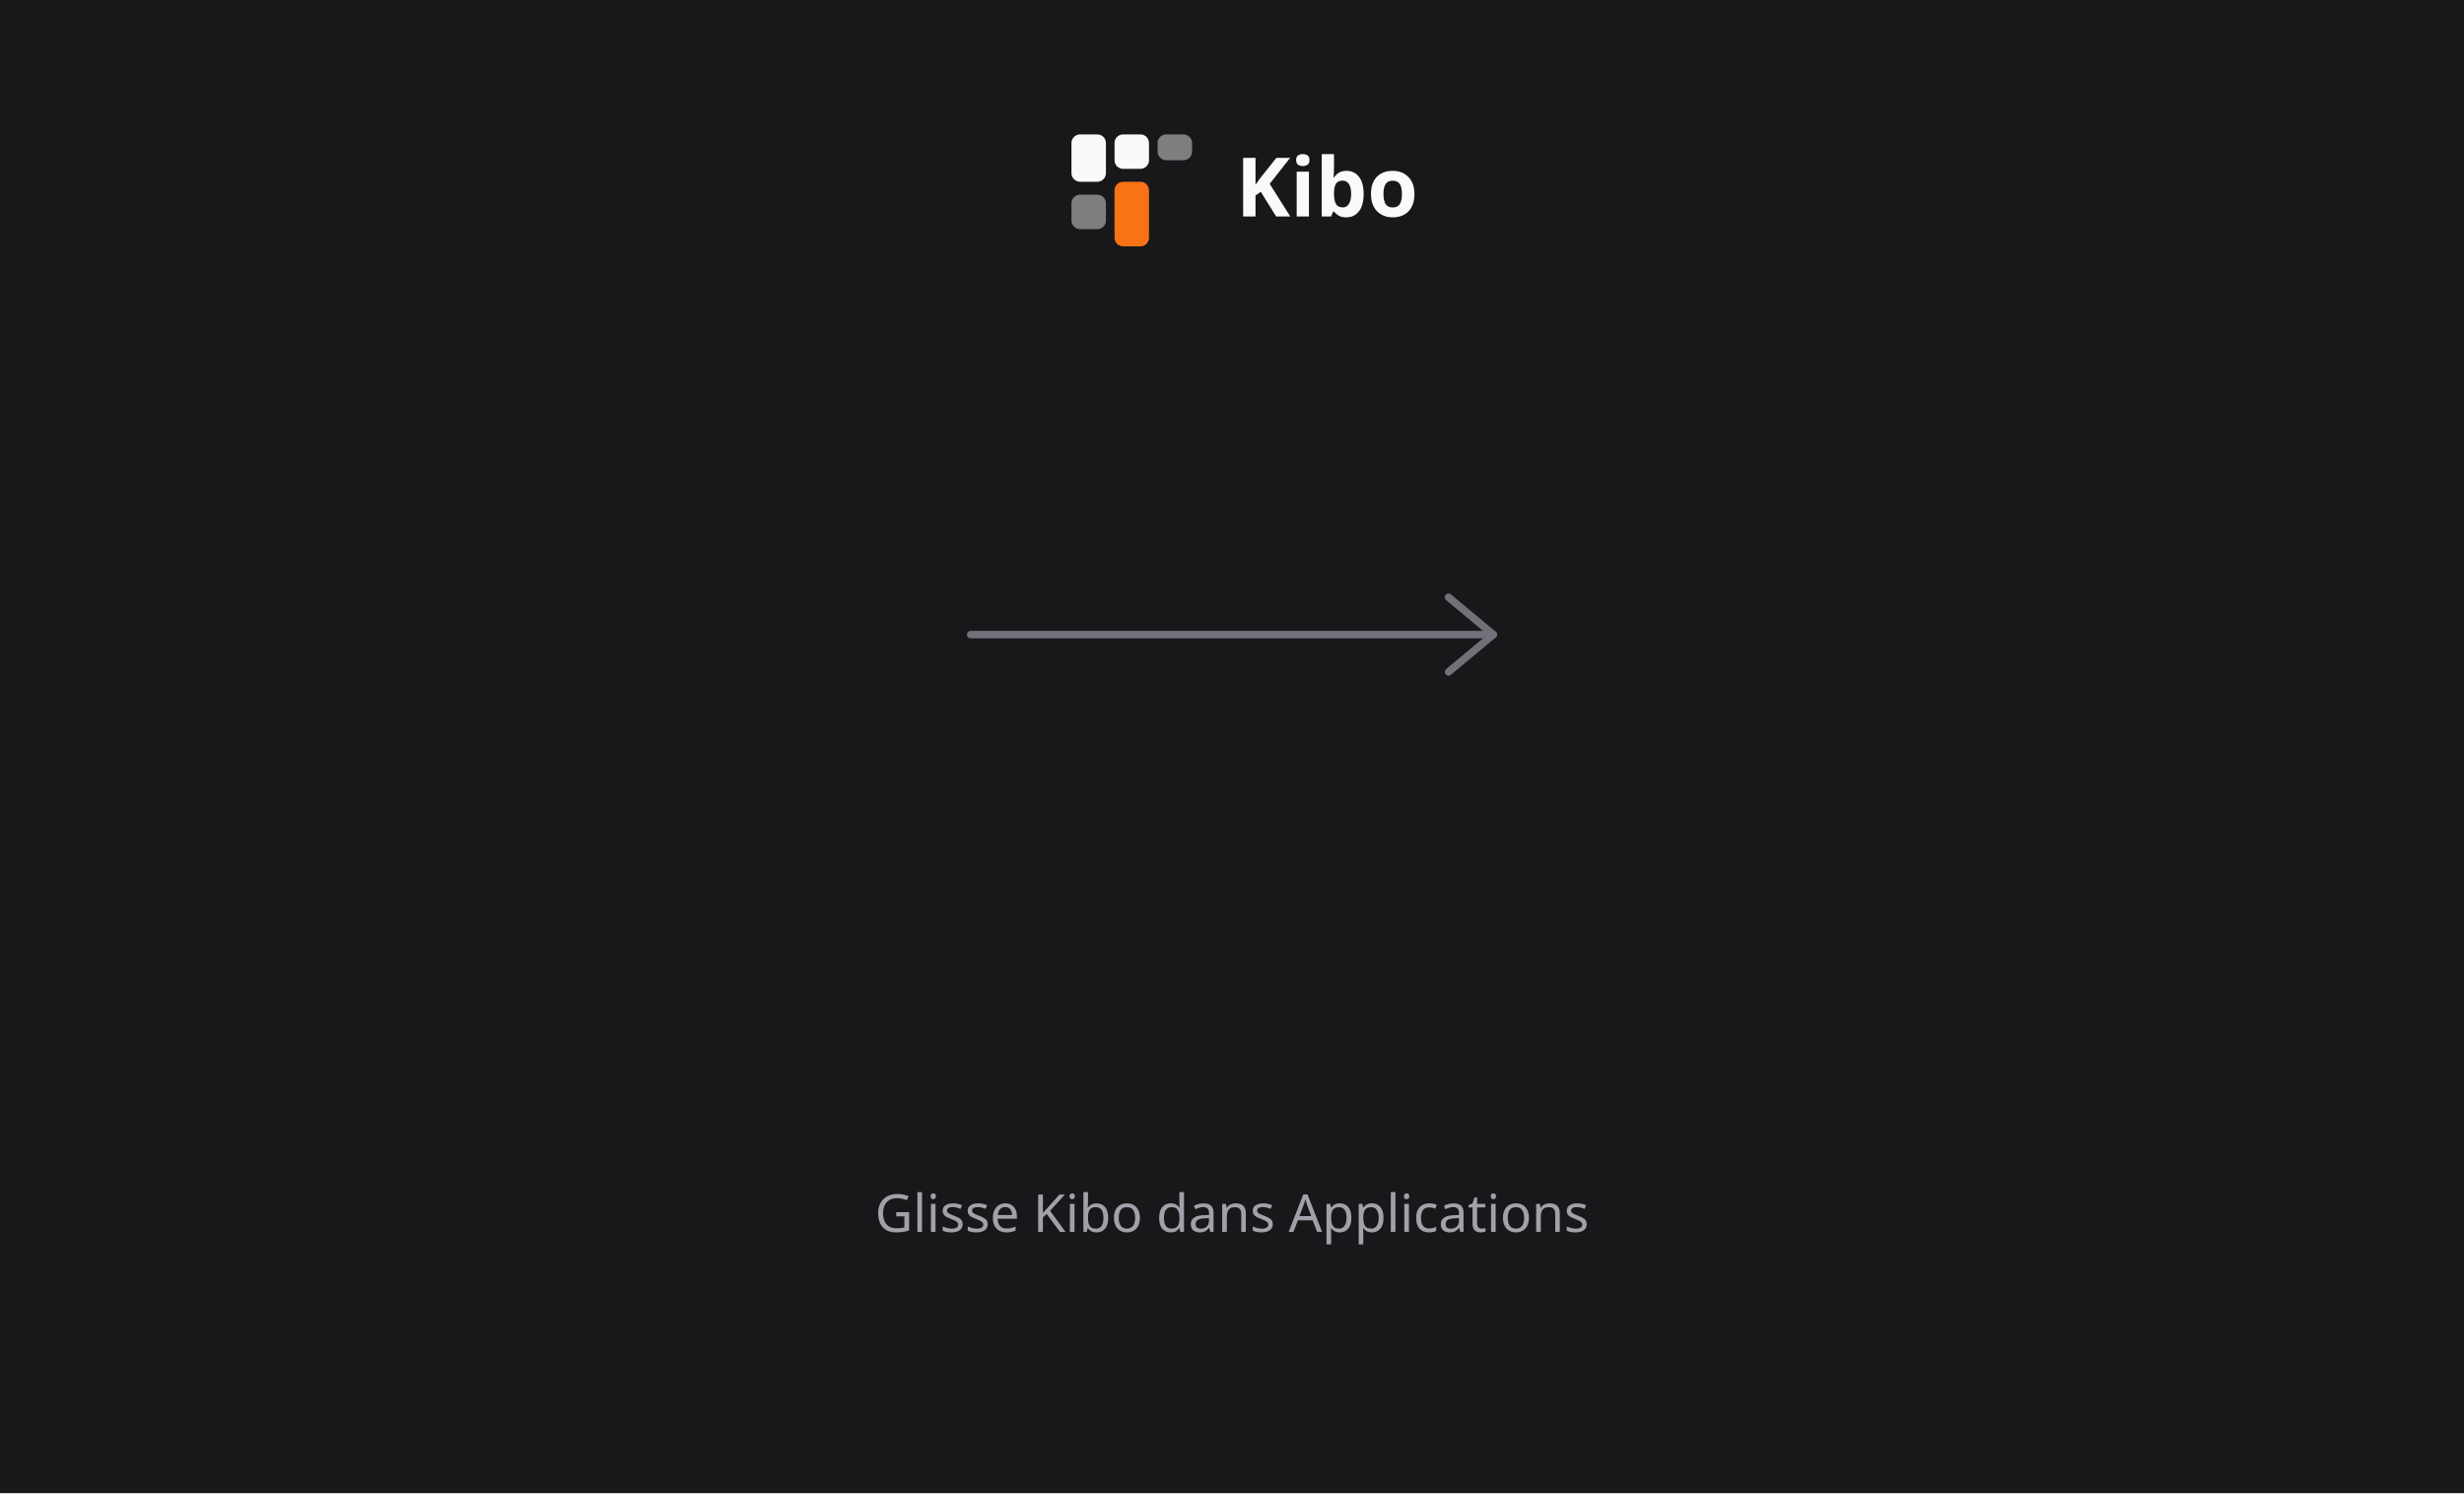
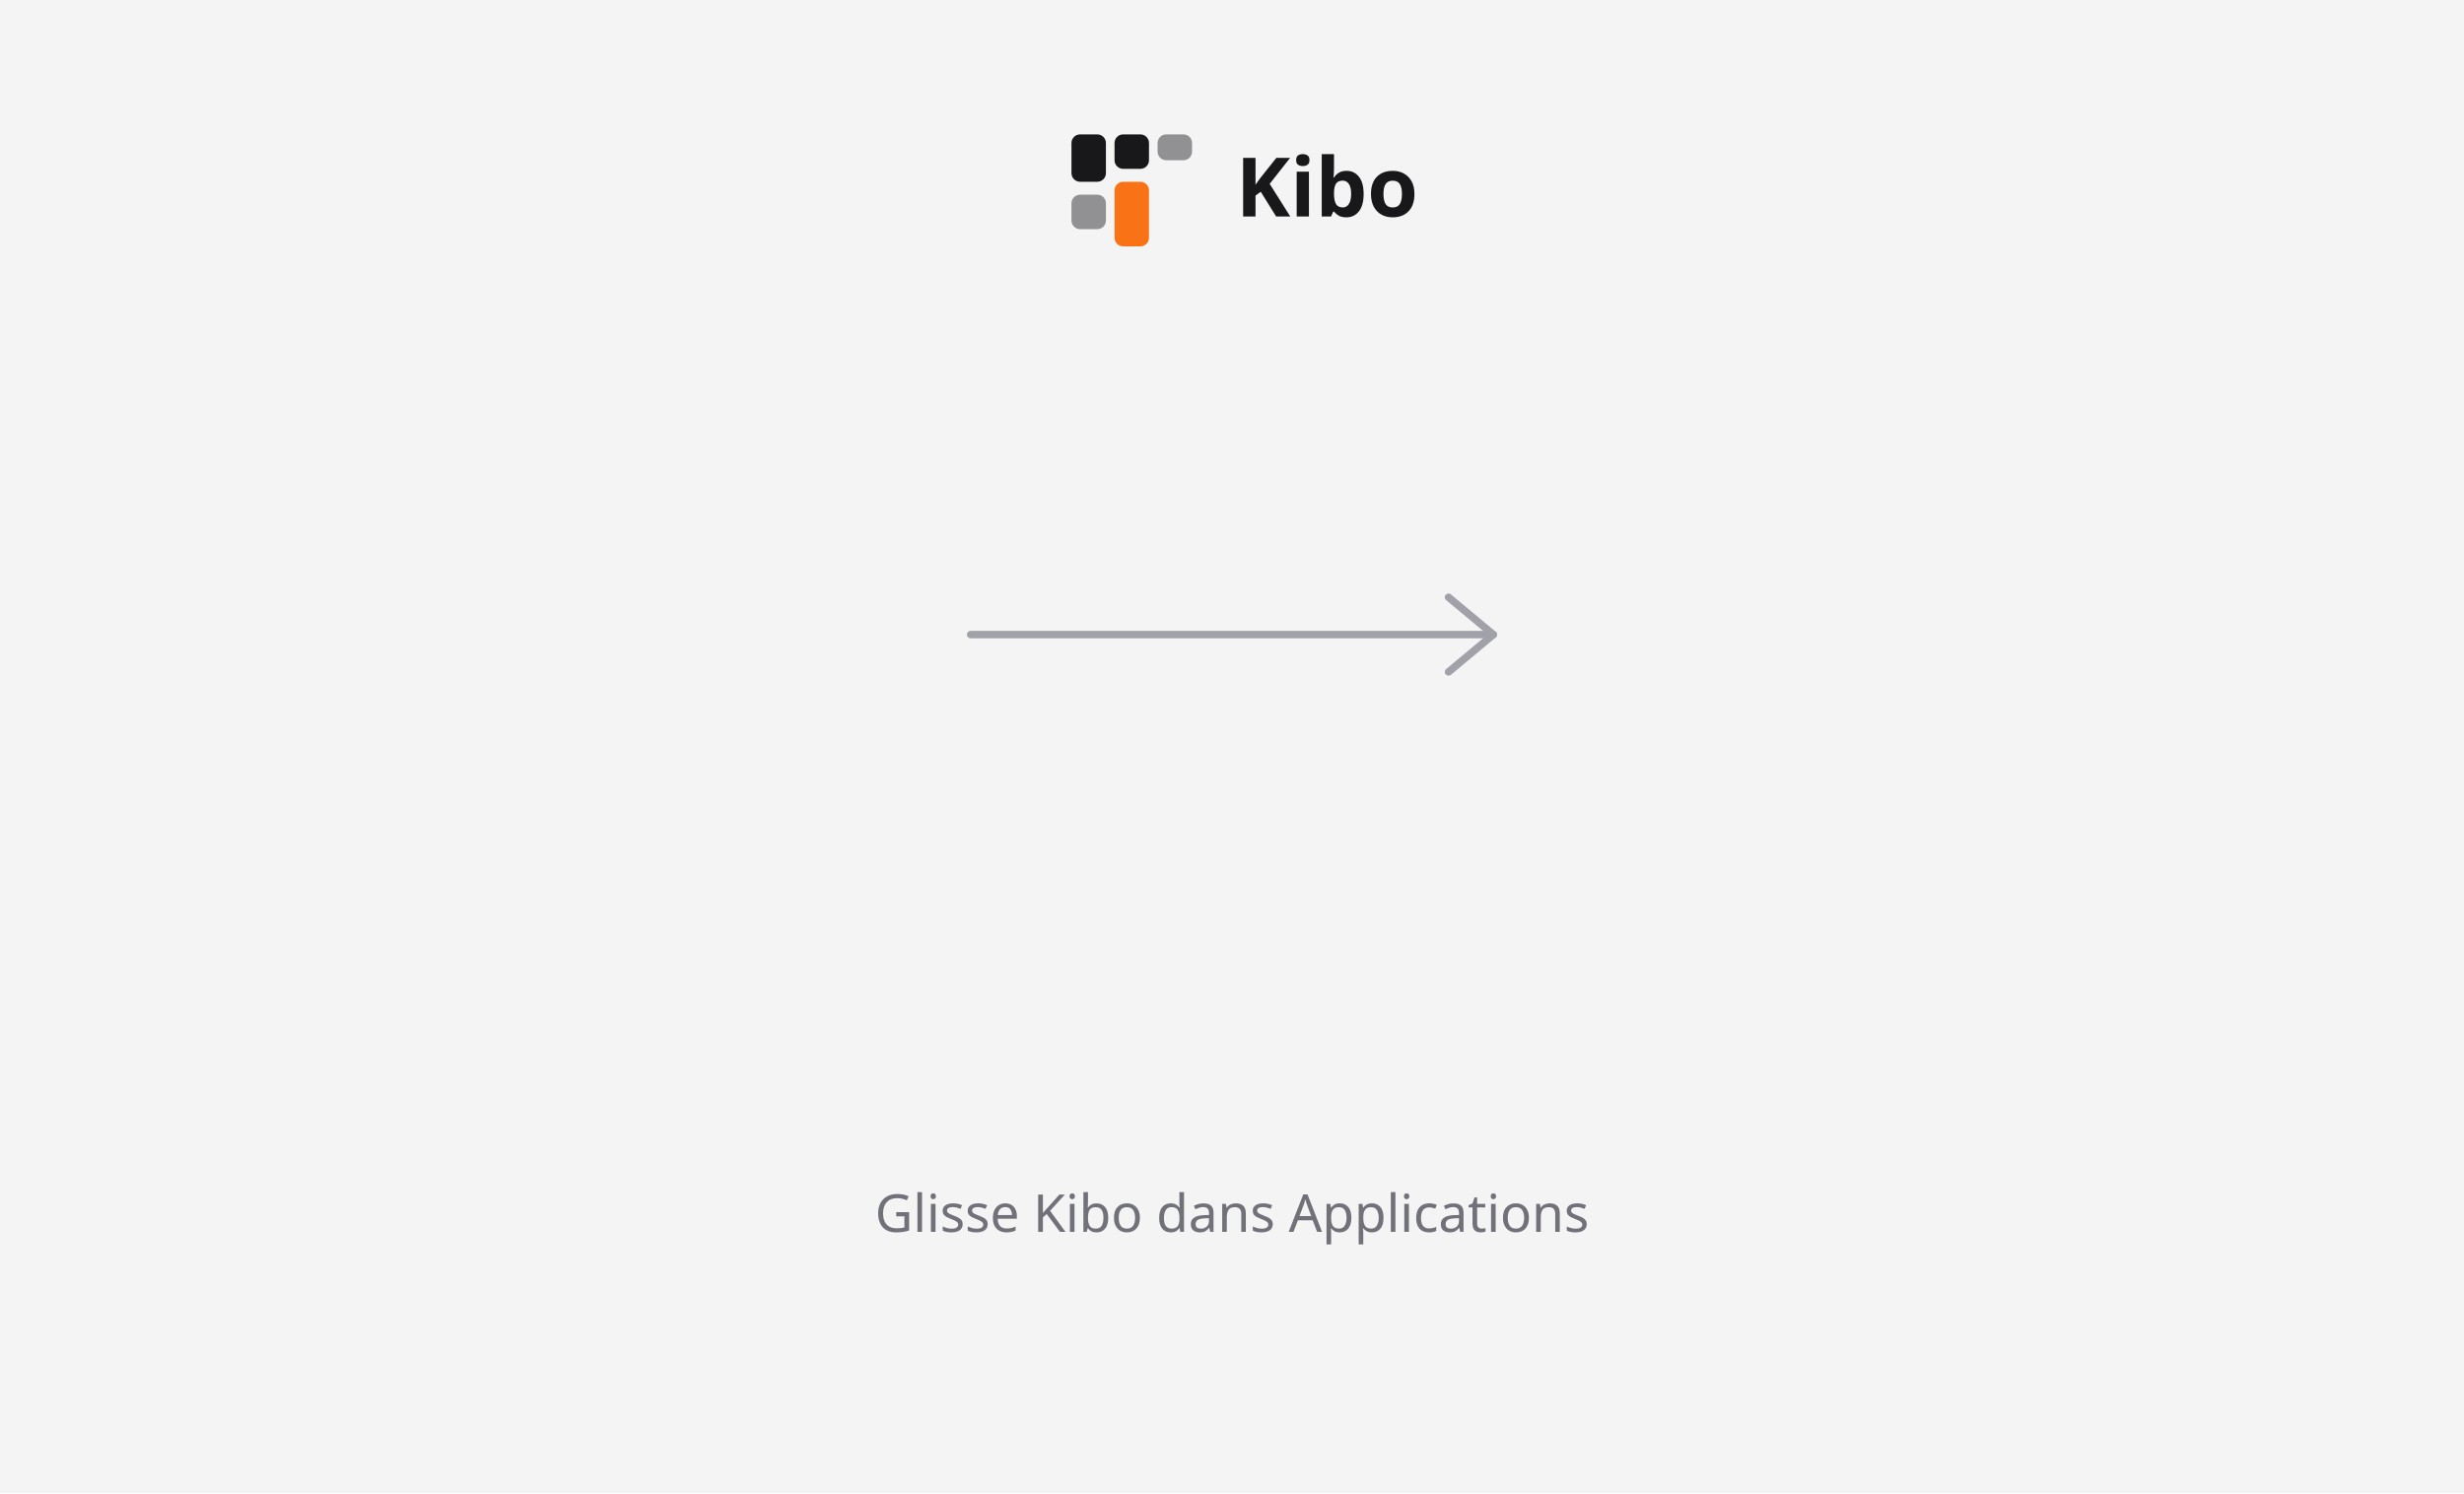
<svg xmlns="http://www.w3.org/2000/svg" width="660" height="400" viewBox="0 0 660 400" fill="none">
-   <rect width="660" height="400" fill="#18181B" />
+   <rect width="660" height="400" fill="#F4F4F5" />
  <g transform="translate(267.31 15.16) scale(0.07)">
-     <rect x="281.28" y="297.76" width="131.84" height="181.28" rx="32.96" fill="#FAFAFA" />
-     <rect x="281.28" y="528.48" width="131.84" height="131.84" rx="32.96" fill="#FAFAFA" opacity="0.45" />
-     <rect x="446.08" y="297.76" width="131.84" height="131.84" rx="32.96" fill="#FAFAFA" />
+     <rect x="281.28" y="297.76" width="131.84" height="181.28" rx="32.96" fill="#18181B" />
+     <rect x="281.28" y="528.48" width="131.84" height="131.84" rx="32.96" fill="#18181B" opacity="0.45" />
+     <rect x="446.08" y="297.76" width="131.84" height="131.84" rx="32.96" fill="#18181B" />
    <rect x="446.08" y="479.04" width="131.84" height="247.2" rx="32.96" fill="#F97316" />
-     <rect x="610.88" y="297.76" width="131.84" height="98.88" rx="32.96" fill="#FAFAFA" opacity="0.45" />
+     <rect x="610.88" y="297.76" width="131.84" height="98.88" rx="32.96" fill="#18181B" opacity="0.45" />
  </g>
-   <text x="331" y="58" fill="#FAFAFA" font-family="Geist, sans-serif" font-size="22" font-weight="600">Kibo</text>
-   <path d="M260 170 H400" stroke="#71717A" stroke-width="2" stroke-linecap="round" />
-   <path d="M388 160 L400 170 L388 180" stroke="#71717A" stroke-width="2" stroke-linecap="round" stroke-linejoin="round" />
-   <text x="330" y="330" fill="#A1A1AA" font-family="Geist, sans-serif" font-size="14" text-anchor="middle">Glisse Kibo dans Applications</text>
+   <text x="331" y="58" fill="#18181B" font-family="Geist, sans-serif" font-size="22" font-weight="600">Kibo</text>
+   <path d="M260 170 H400" stroke="#A1A1AA" stroke-width="2" stroke-linecap="round" />
+   <path d="M388 160 L400 170 L388 180" stroke="#A1A1AA" stroke-width="2" stroke-linecap="round" stroke-linejoin="round" />
+   <text x="330" y="330" fill="#71717A" font-family="Geist, sans-serif" font-size="14" text-anchor="middle">Glisse Kibo dans Applications</text>
</svg>
